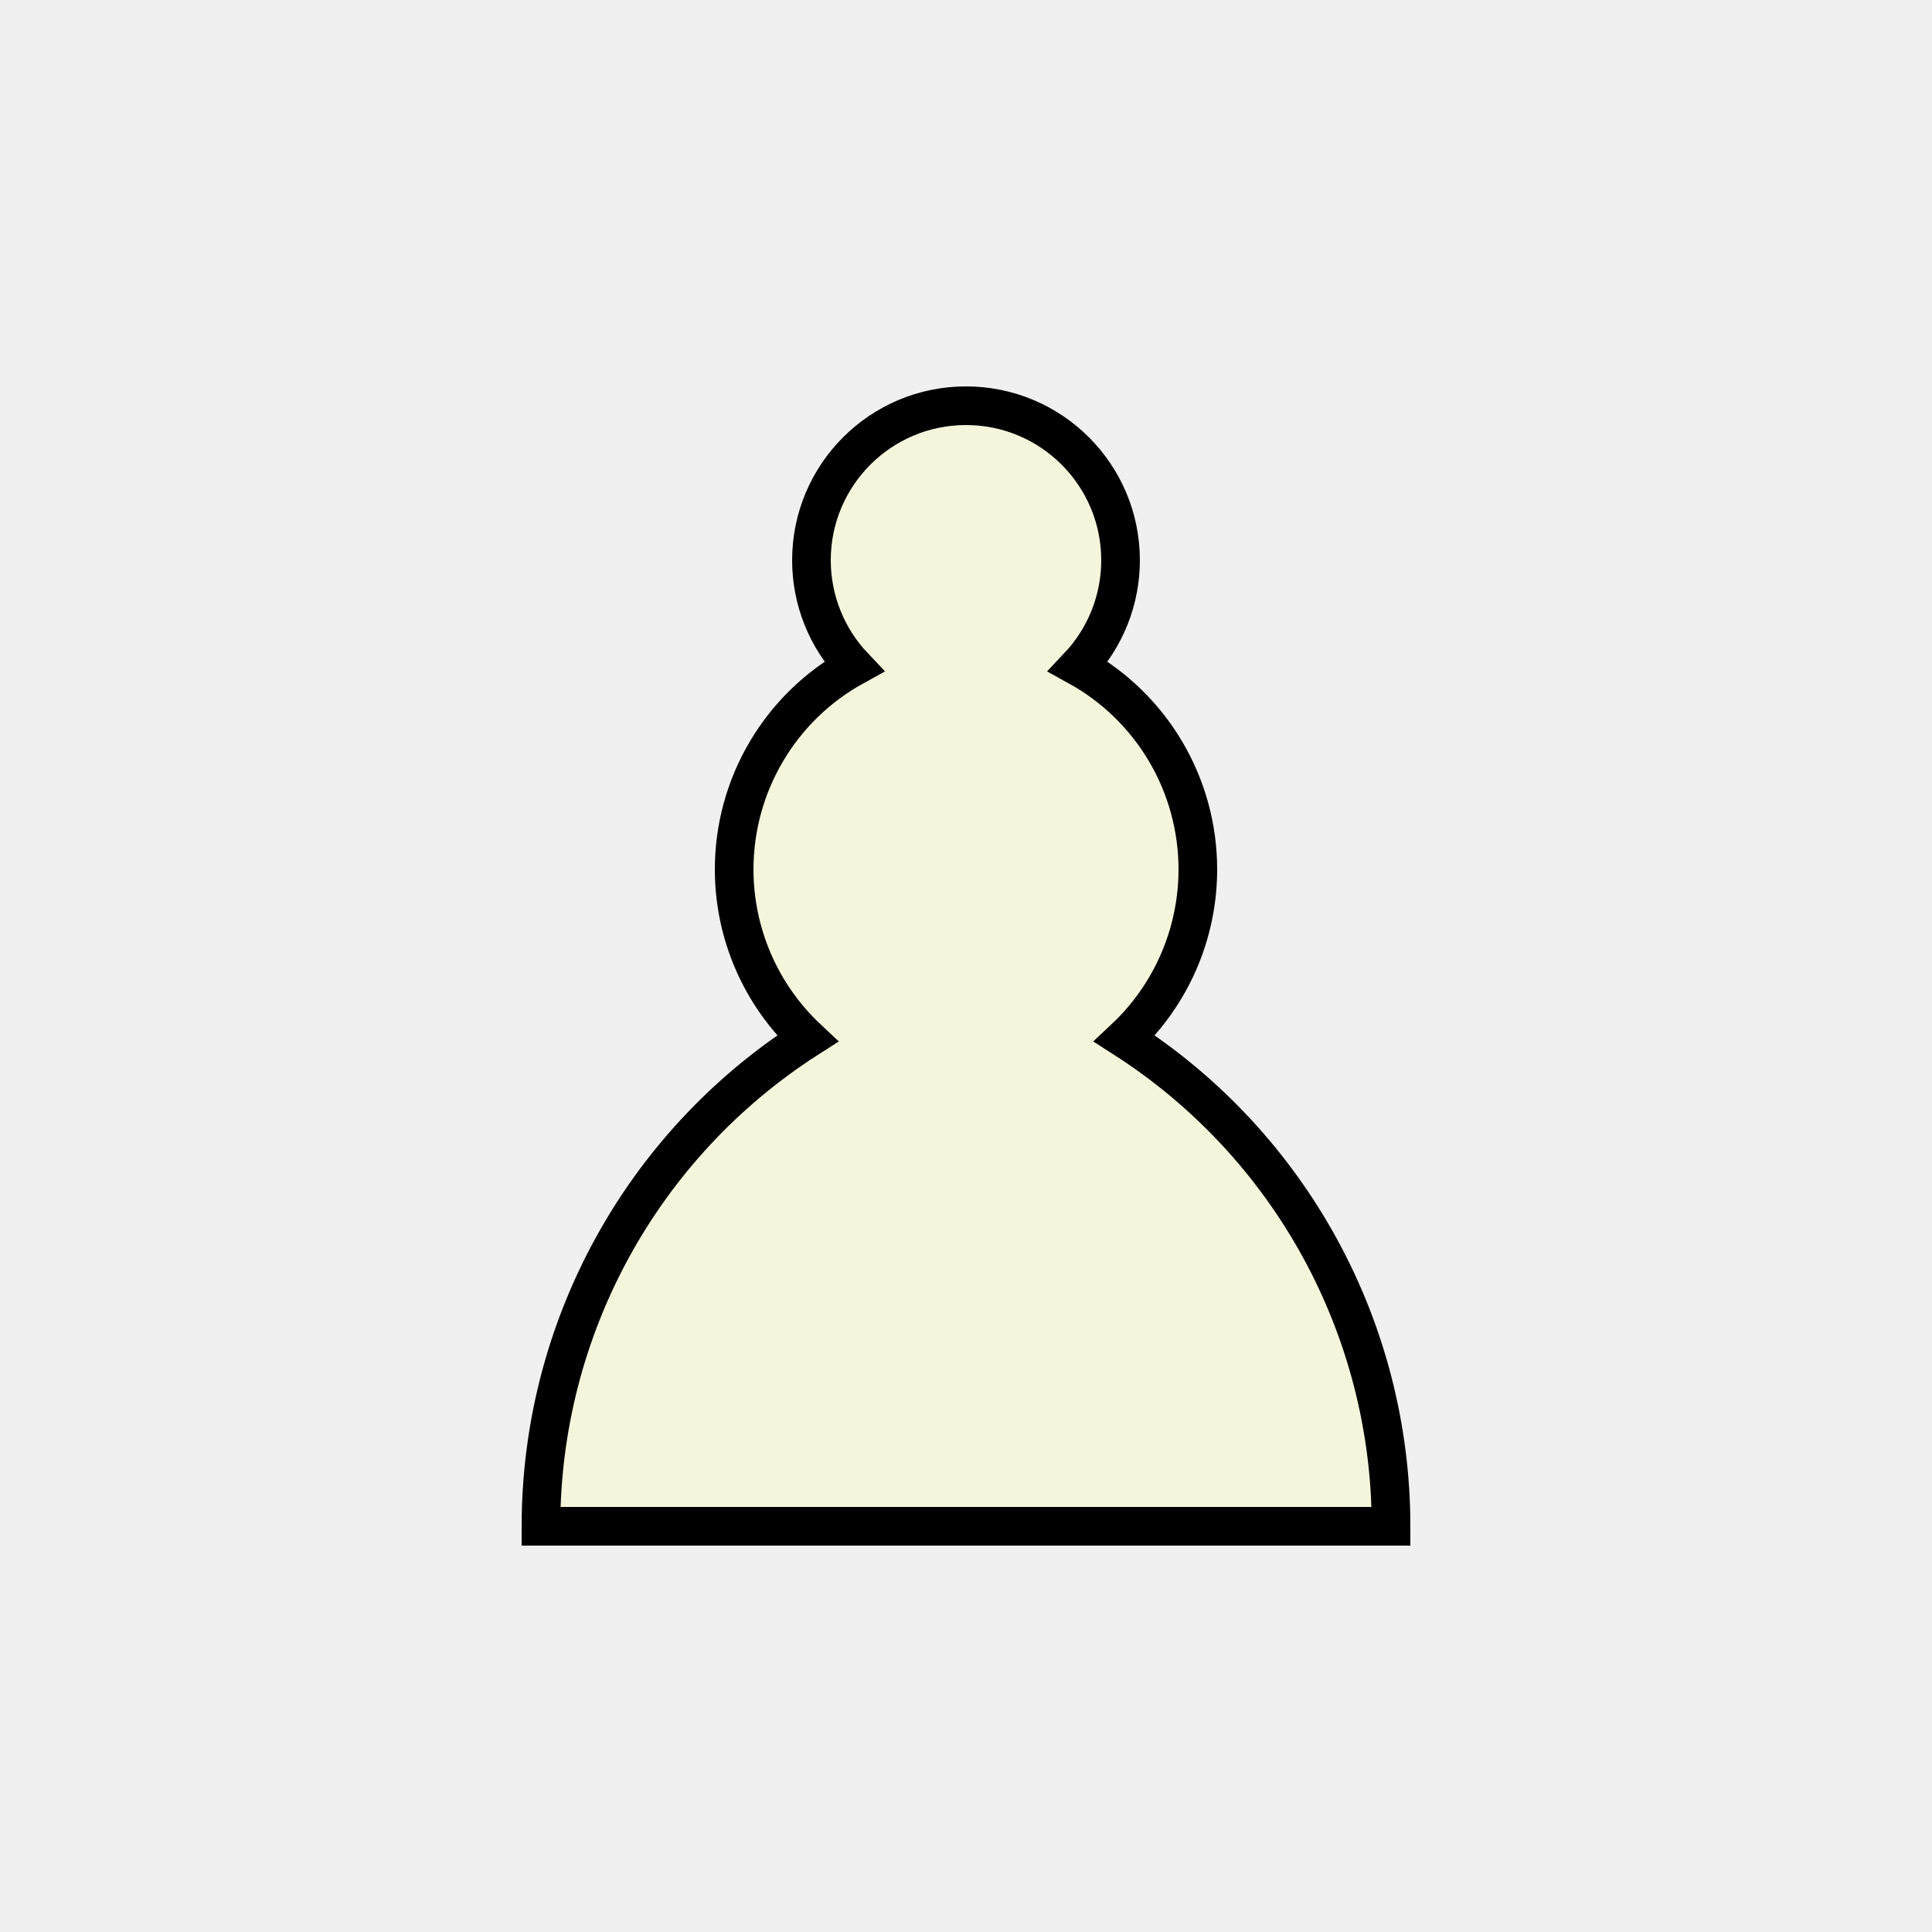
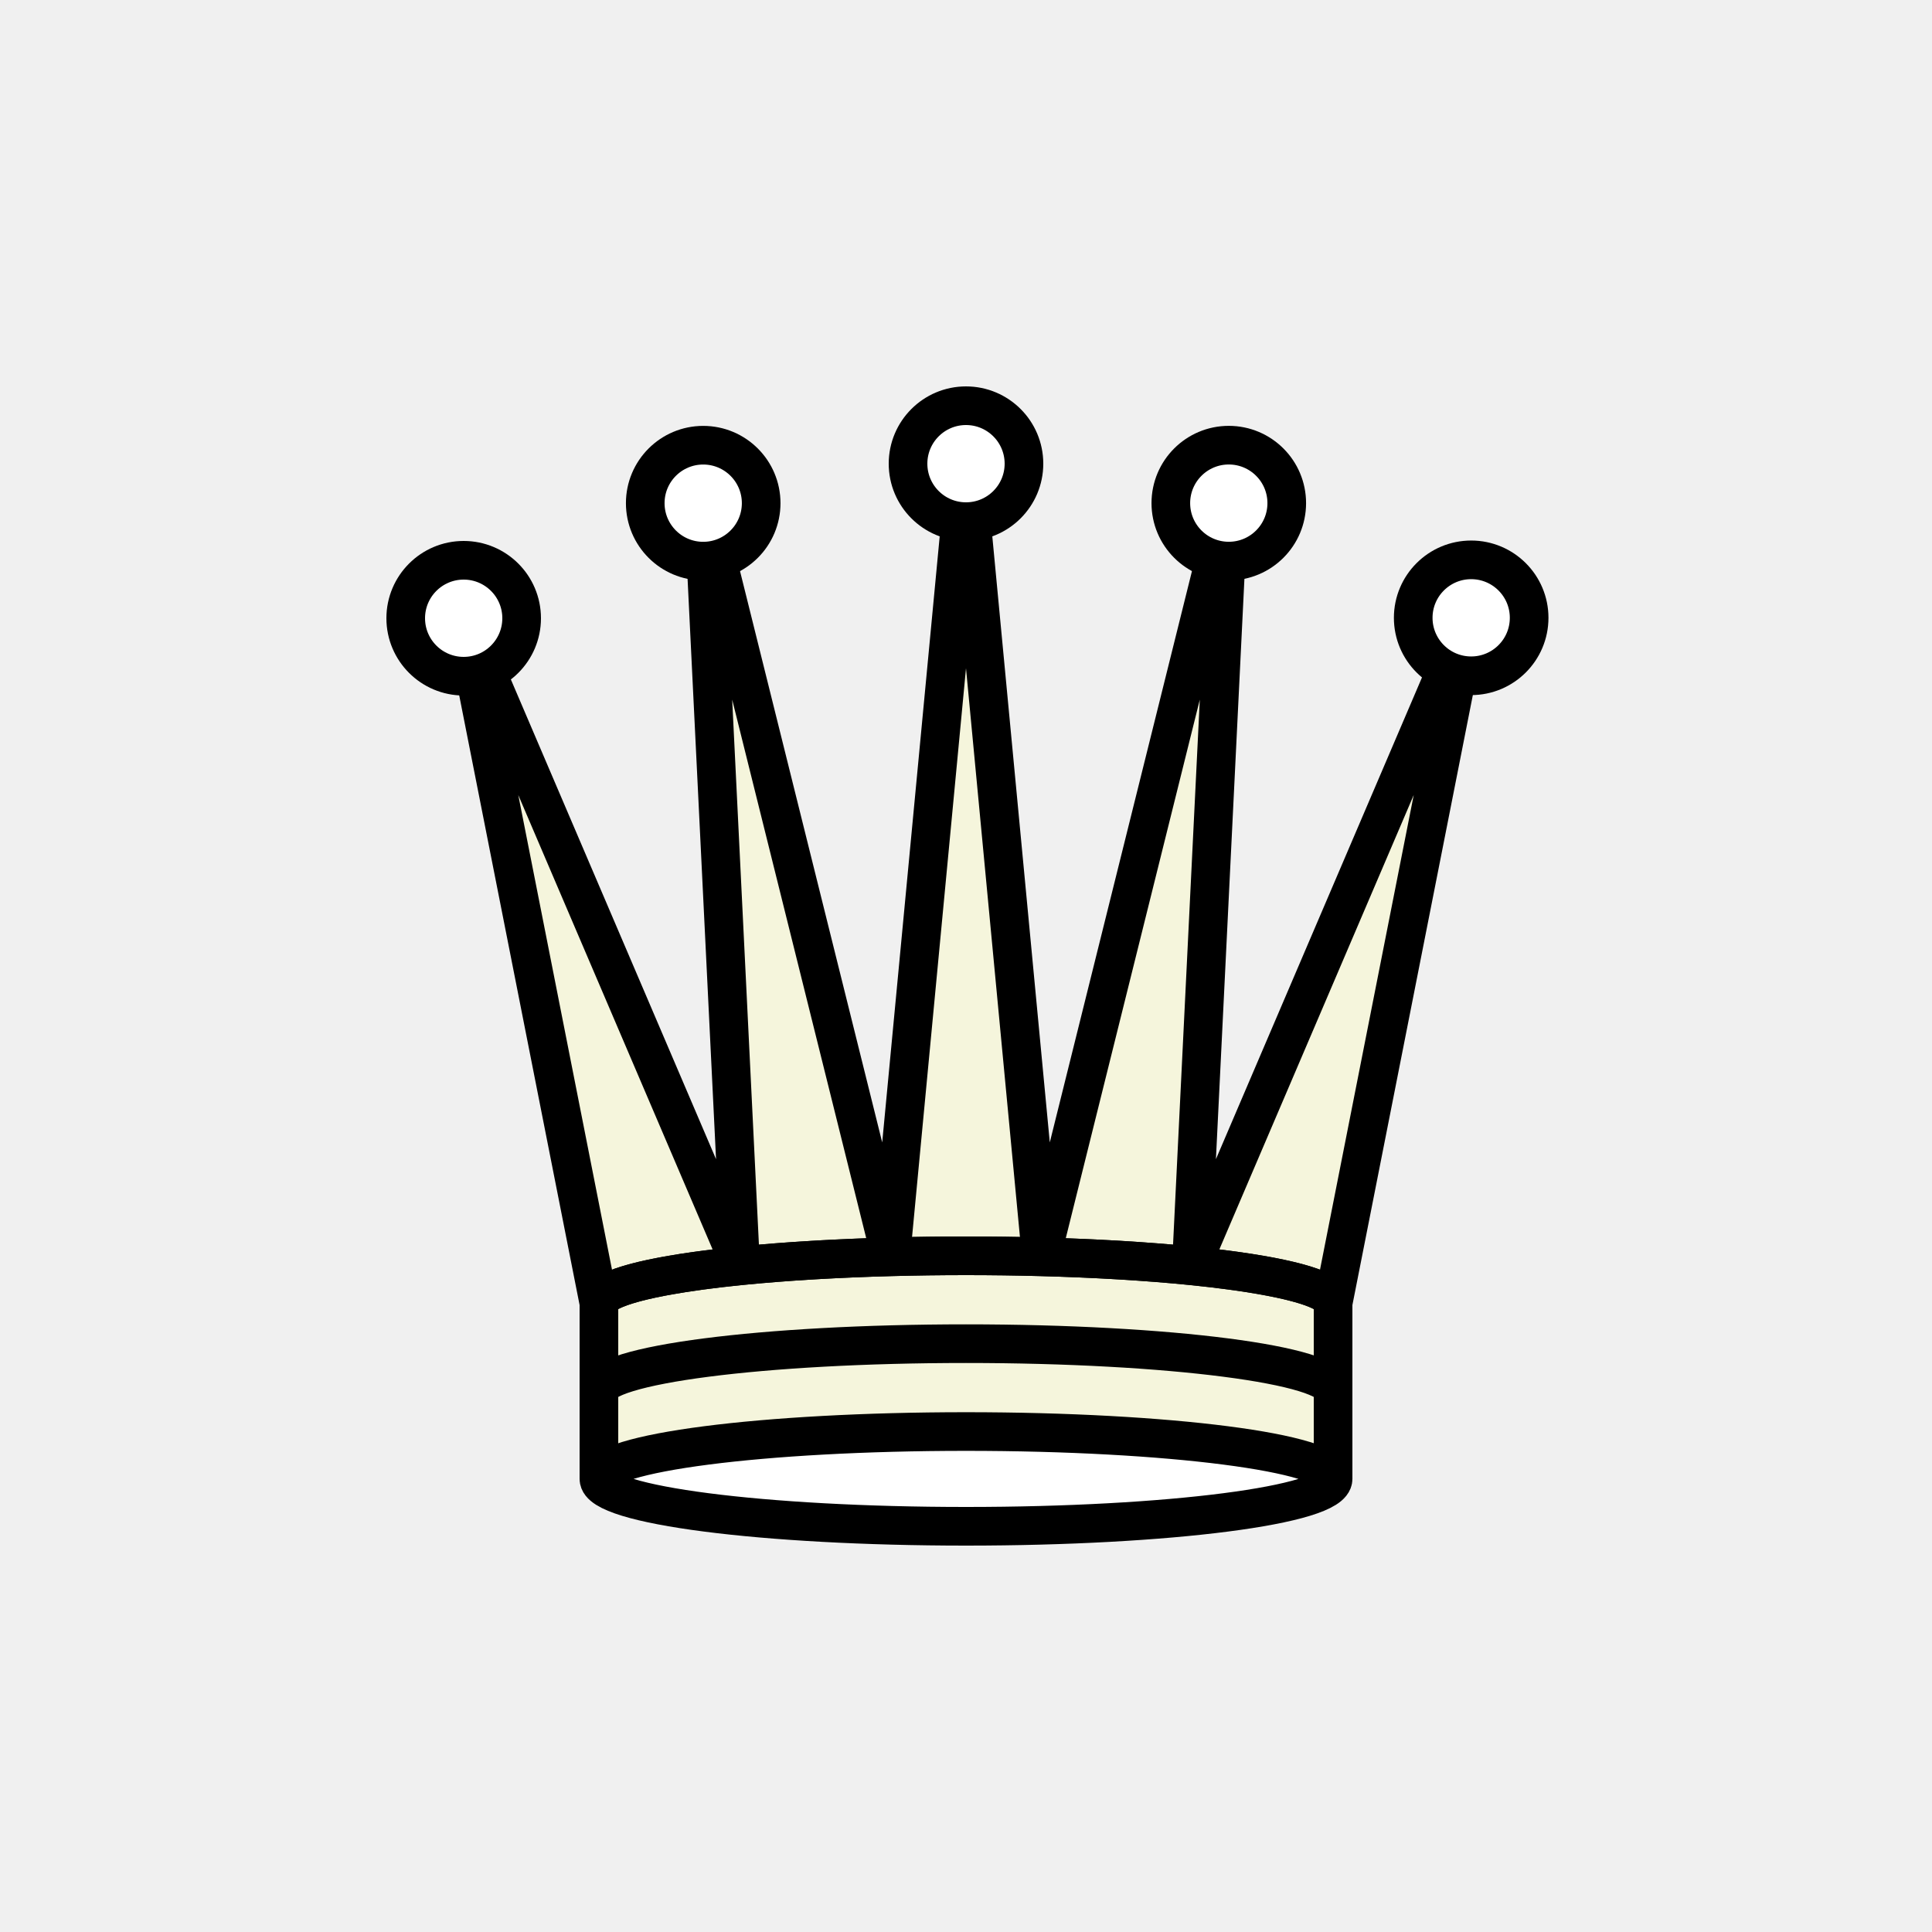
- <svg xmlns="http://www.w3.org/2000/svg" id="svg5" version="1.1" viewBox="0 0 50 50" height="50mm" width="50mm">
+ <svg xmlns="http://www.w3.org/2000/svg" width="50mm" height="50mm" viewBox="0 0 50 50" version="1.1" id="svg5">
  <defs id="defs2" />
  <g id="layer1">
-     <path id="path4162" style="fill:#f5f5dc;stroke:#000000;stroke-width:1;stroke-linecap:butt;stroke-linejoin:miter;stroke-miterlimit:4;stroke-dasharray:none;stroke-opacity:1;fill-opacity:1" d="m 29.103,26.878 c 1.21,-1.134 1.897,-2.719 1.897,-4.378 v 0 c 0,-2.183 -1.185,-4.193 -3.095,-5.25 C 28.608,16.507 29,15.523 29,14.5 v 0 c 0,-2.209 -1.791,-4 -4,-4 -2.209,0 -4,1.791 -4,4 0,1.023 0.392,2.007 1.096,2.75 C 20.186,18.306 19,20.317 19,22.5 c 0,1.659 0.687,3.244 1.897,4.378 -4.299,2.758 -6.897,7.515 -6.897,12.622 l 22,2e-6 c -1e-6,-5.107 -2.599,-9.864 -6.897,-12.622 z" />
+     <path style="fill:#f5f5dc;stroke:#000000;stroke-width:1;stroke-linecap:butt;stroke-linejoin:miter;stroke-miterlimit:4;stroke-dasharray:none;stroke-opacity:1;fill-opacity:1" d="M 15.5,33.726 12,16 19.167,32.758 18.199,13.022 23.053,32.526 25,12 26.947,32.526 31.801,13.021 30.832,32.758 38,16 34.5,33.726" id="path7968" />
+     <path id="path8661" style="fill:#f5f5dc;stroke:#000000;stroke-width:1;stroke-linecap:butt;stroke-miterlimit:4;stroke-dasharray:none;paint-order:normal;fill-opacity:1" d="m 15.5,38.274 v -4.548 c -2e-6,-0.677 4.253,-1.226 9.5,-1.226 5.247,0 9.5,0.549 9.5,1.226 v 4.548" />
+     <ellipse style="fill:#ffffff;stroke:#000000;stroke-width:1;stroke-miterlimit:4;stroke-dasharray:none;stroke-opacity:1;fill-opacity:1" id="path6173" cx="25" cy="38.274" rx="9.5" ry="1.226" />
+     <path id="ellipse6504" style="fill:none;stroke:#000000;stroke-width:1;stroke-linecap:butt;stroke-miterlimit:4;stroke-dasharray:none;paint-order:normal" d="m 15.5,36 c -2e-6,-0.677 4.253,-1.226 9.5,-1.226 5.247,0 9.5,0.549 9.5,1.226" />
+     <circle style="fill:#ffffff;stroke:#000000;stroke-width:1;stroke-miterlimit:4;stroke-dasharray:none;stroke-opacity:1;fill-opacity:1" id="path9119" cx="12" cy="16" r="1.5" />
+     <circle style="fill:#ffffff;stroke:#000000;stroke-width:1;stroke-miterlimit:4;stroke-dasharray:none;stroke-opacity:1;fill-opacity:1" id="circle9201" cx="18.199" cy="13.022" r="1.5" />
+     <circle style="fill:#ffffff;stroke:#000000;stroke-width:1;stroke-miterlimit:4;stroke-dasharray:none;stroke-opacity:1;fill-opacity:1" id="circle9403" cx="25" cy="12" r="1.5" />
+     <circle style="fill:#ffffff;stroke:#000000;stroke-width:1;stroke-miterlimit:4;stroke-dasharray:none;stroke-opacity:1;fill-opacity:1" id="circle9405" cx="31.801" cy="13.021" r="1.5" />
+     <circle style="fill:#ffffff;stroke:#000000;stroke-width:1;stroke-miterlimit:4;stroke-dasharray:none;stroke-opacity:1;fill-opacity:1" id="circle9407" cx="38.074" cy="15.989" r="1.5" />
+     <path id="path10984" style="fill:none;stroke:#000000;stroke-width:1;stroke-linecap:butt;stroke-miterlimit:4;stroke-dasharray:none;paint-order:normal" d="M 15.5 33.726 C 15.5 33.463 16.143 33.219 17.238 33.019 C 17.779 32.92 18.429 32.832 19.167 32.758 C 19.761 32.699 20.412 32.648 21.107 32.607 C 21.724 32.572 22.375 32.544 23.053 32.526 C 23.682 32.509 24.333 32.5 25 32.5 C 25.667 32.5 26.319 32.509 26.947 32.526 C 27.625 32.544 28.276 32.572 28.892 32.607 C 29.587 32.648 30.238 32.698 30.832 32.758 C 31.57 32.832 32.221 32.92 32.761 33.019 C 33.856 33.219 34.5 33.462 34.5 33.726" />
  </g>
</svg>
